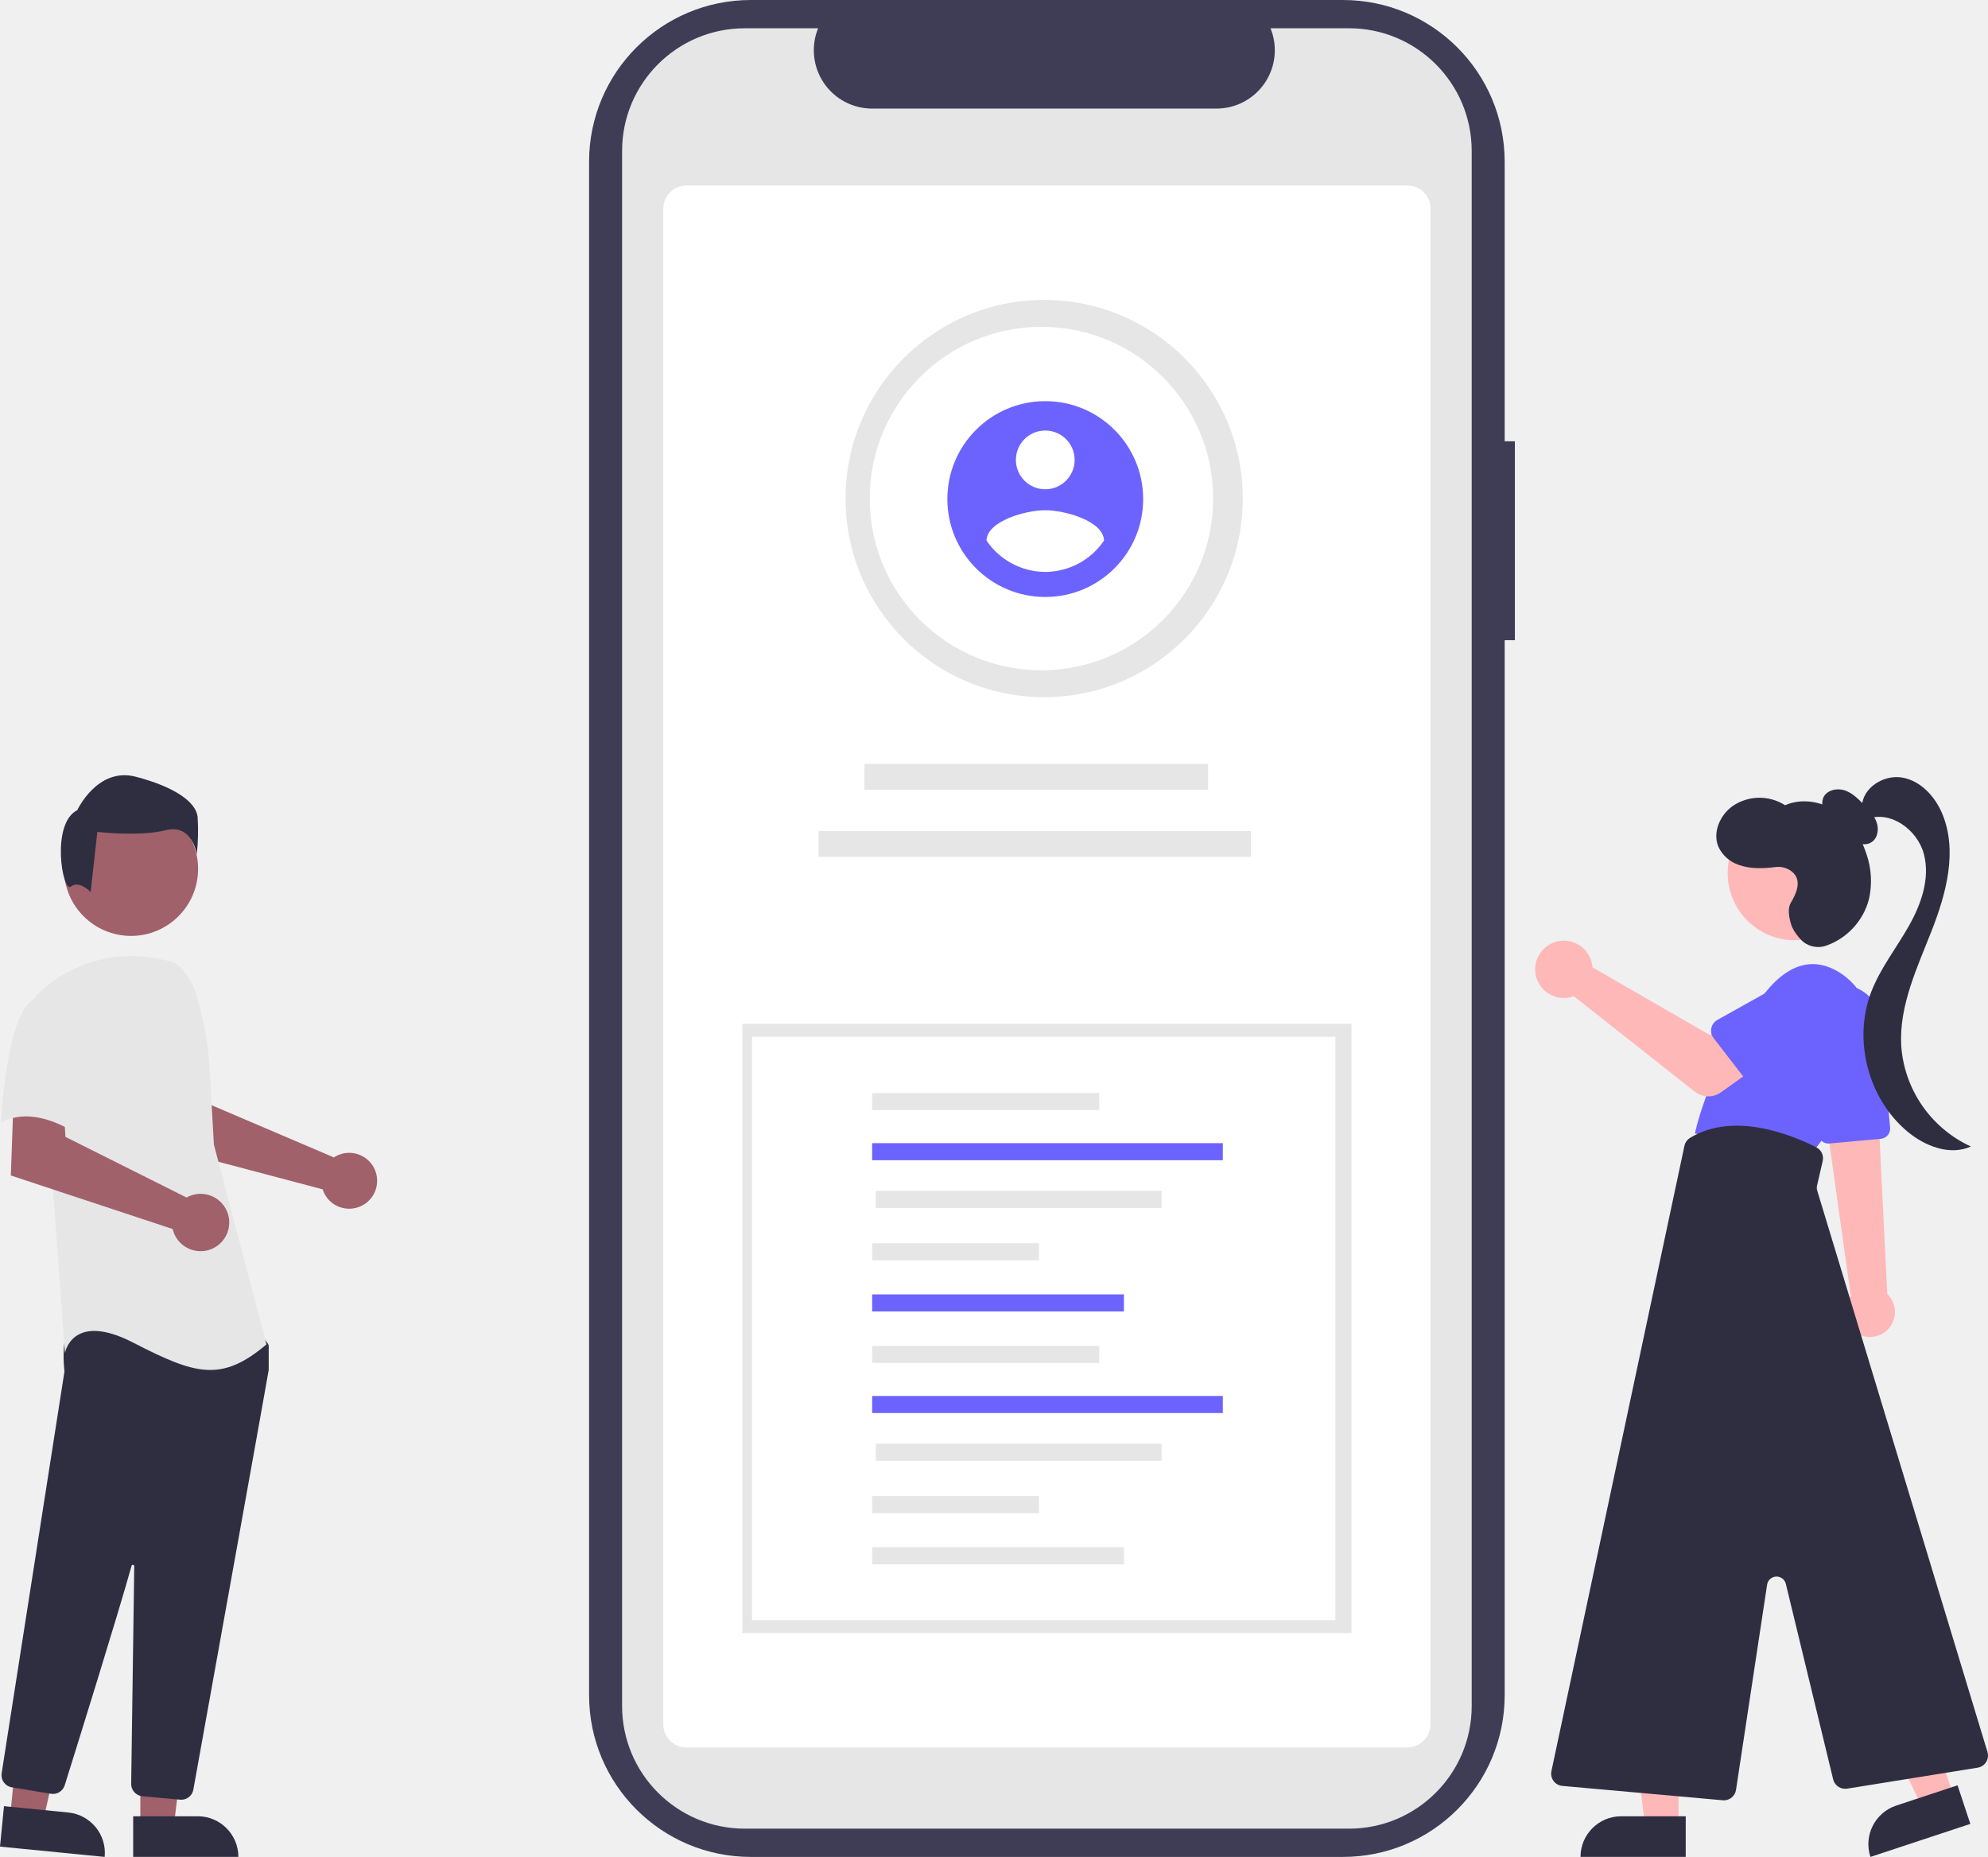
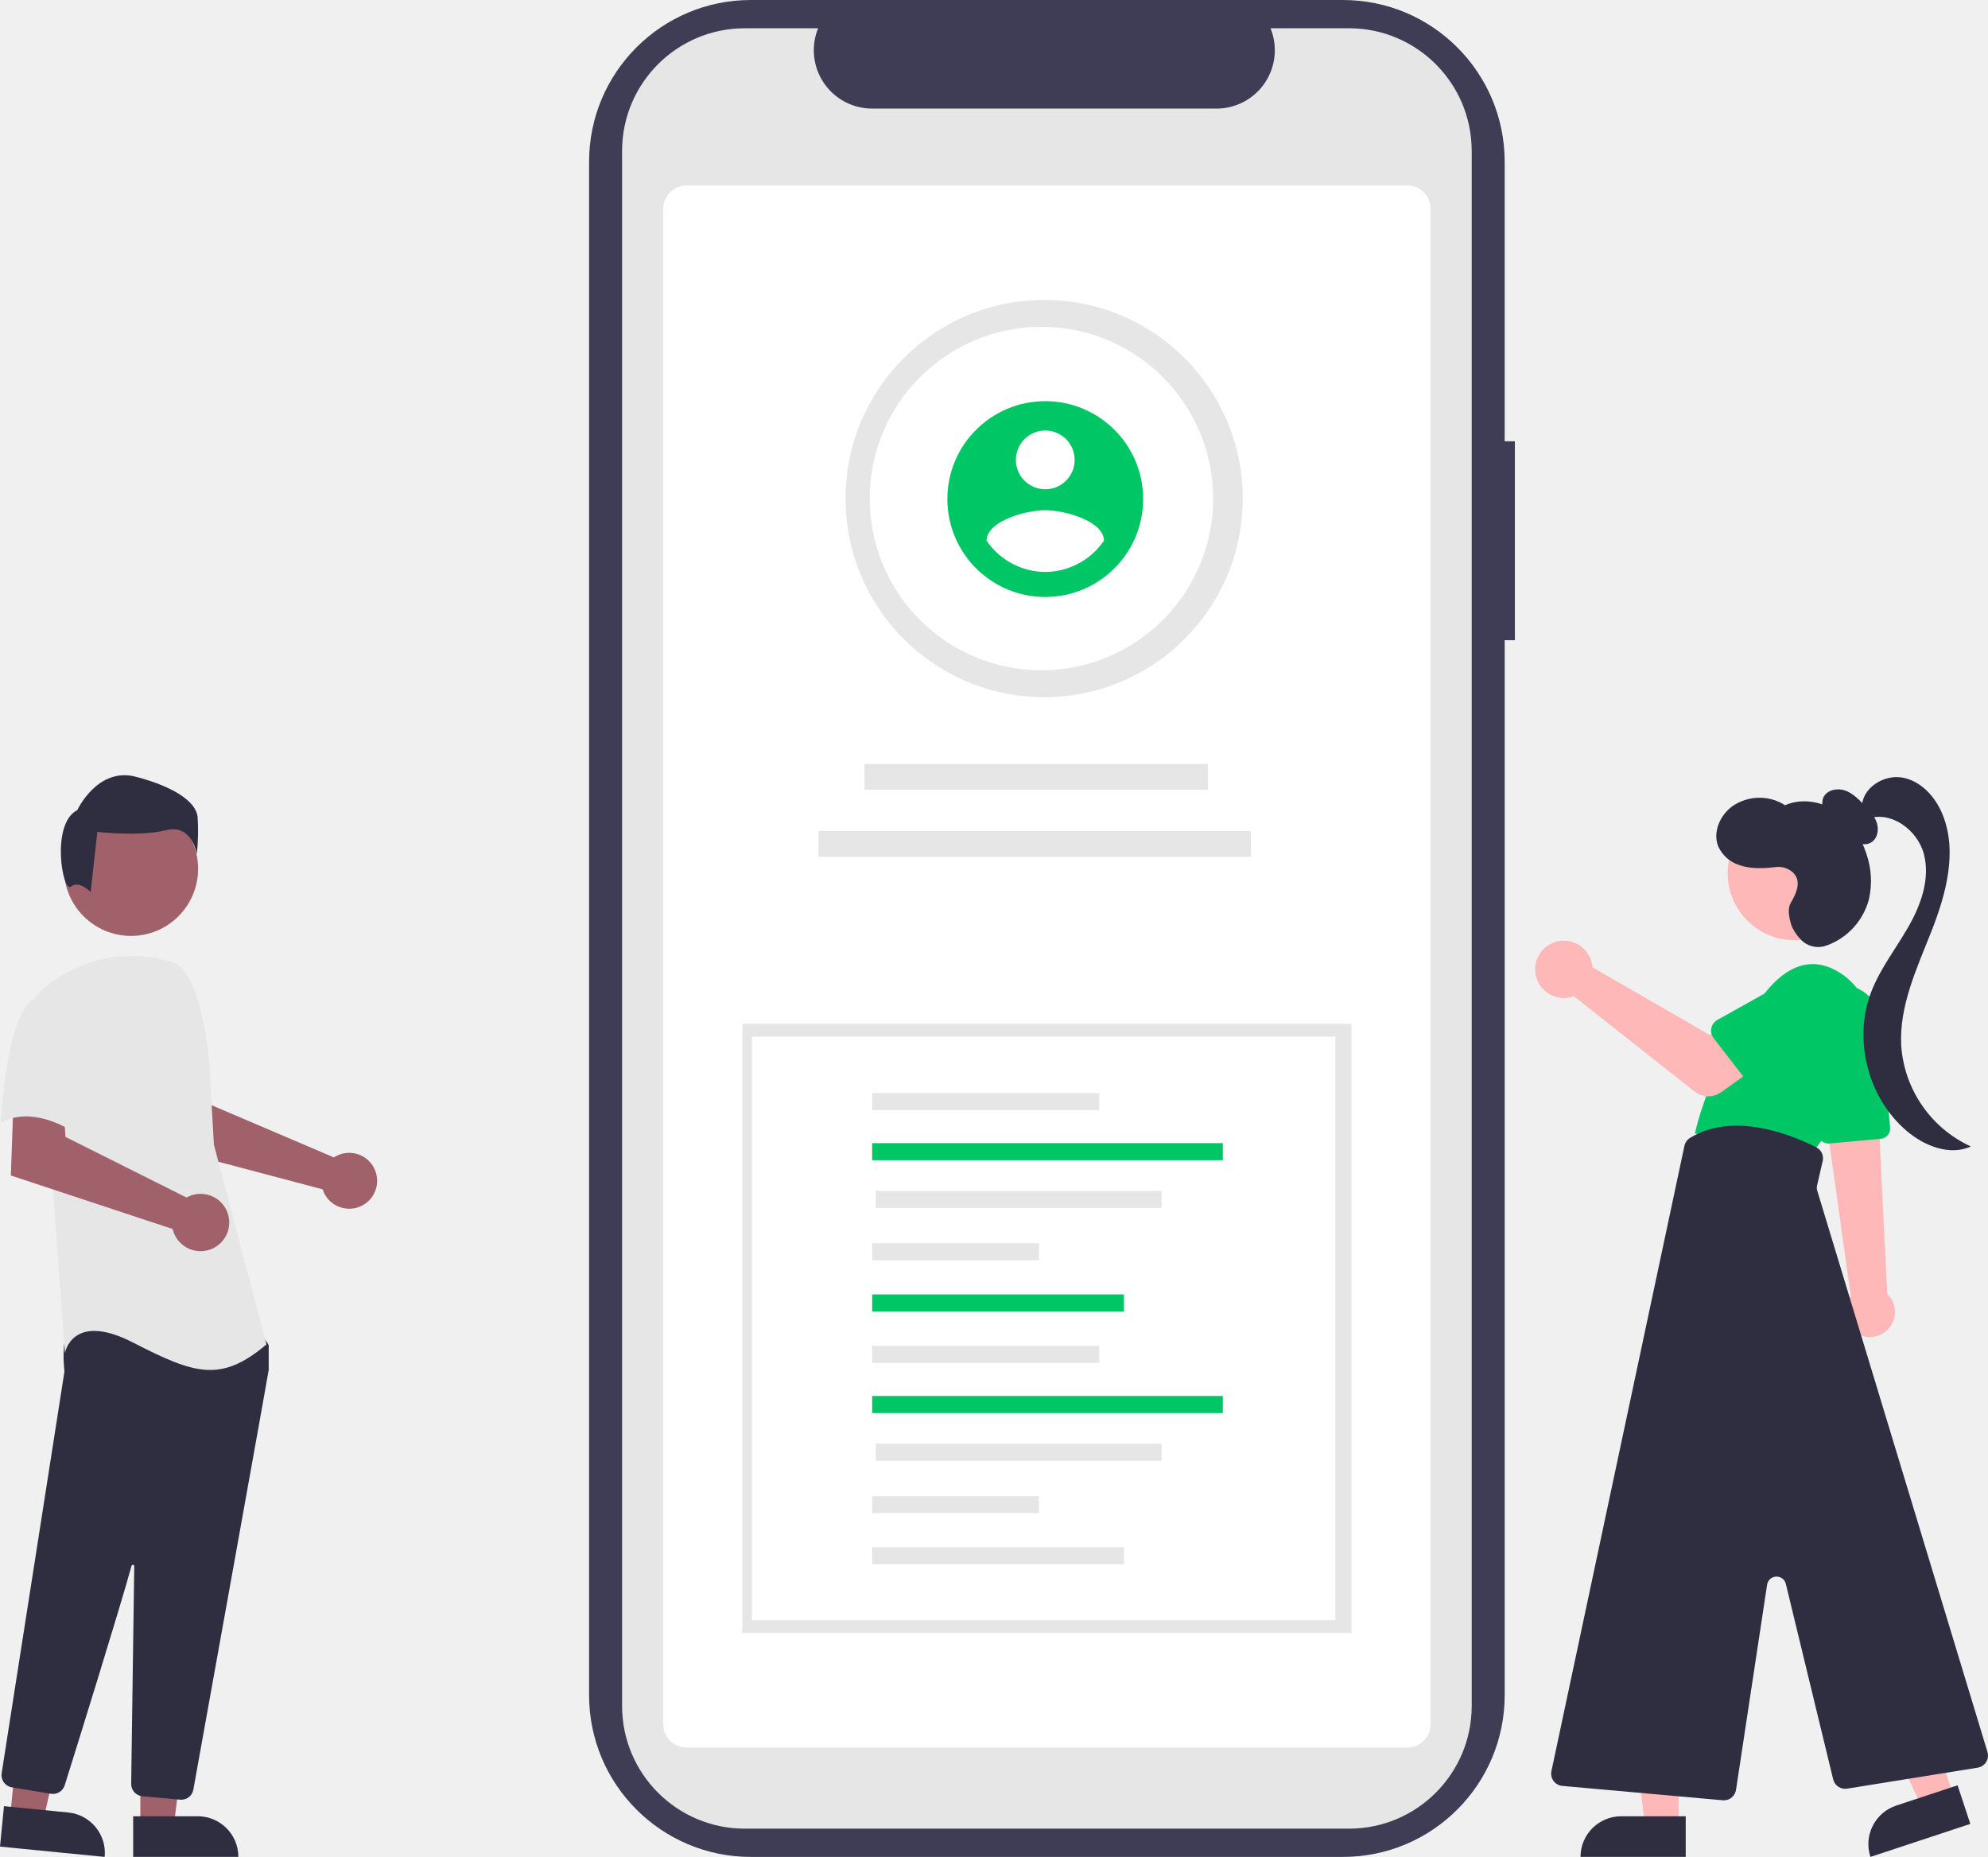
<svg xmlns="http://www.w3.org/2000/svg" id="ace505a7-e733-4353-98c8-975df89a5922" data-name="Layer 1" width="728.082" height="680.001" viewBox="0 0 728.082 680.001">
  <path id="a55003b0-0446-4784-a3ce-c481a9759178" data-name="Path 339" d="M790.764,271.594h-3.736v-102.354a59.24,59.24,0,0,0-59.24-59.24h-216.846a59.24,59.24,0,0,0-59.24,59.24v561.521a59.24,59.24,0,0,0,59.24,59.24h216.85a59.24,59.24,0,0,0,59.24-59.24v-386.31h3.732Z" transform="translate(-235.959 -109.9995)" fill="#3f3d56" />
  <path id="ad332593-d547-4870-8db7-c0503e6eb31e" data-name="Path 340" d="M774.954,165.275v569.452a44.93,44.93,0,0,1-44.913,44.923h-221.306a44.937,44.937,0,0,1-44.941-44.928v-569.447a44.936,44.936,0,0,1,44.941-44.922h26.845a21.364,21.364,0,0,0,19.764,29.411h126.168a21.364,21.364,0,0,0,19.76-29.415h28.756a44.93,44.93,0,0,1,44.922,44.913Z" transform="translate(-235.959 -109.9995)" fill="#e6e6e6" />
  <path d="M751.374,749.925h-264a8.51,8.51,0,0,1-8.5-8.5v-555a8.51,8.51,0,0,1,8.5-8.5h264a8.51,8.51,0,0,1,8.5,8.5v555A8.51,8.51,0,0,1,751.374,749.925Z" transform="translate(-235.959 -109.9995)" fill="#fff" />
  <circle id="edacdc74-dfad-4c1d-939b-d6c7a98a2115" data-name="Ellipse 56" cx="382.415" cy="182.571" r="72.736" fill="#e6e6e6" />
  <circle id="aec4df6d-8b06-4bbe-8d40-2c8bcc37cf40" data-name="Ellipse 60" cx="381.415" cy="182.571" r="62.889" fill="#fff" />
-   <path id="b468b121-27e1-4684-879a-d4a6b6510a38" data-name="Path 341" d="M618.774,256.9a35.856,35.856,0,1,0,35.856,35.856,35.856,35.856,0,0,0-35.856-35.856Zm0,10.757a10.757,10.757,0,1,1-10.757,10.757,10.757,10.757,0,0,1,10.757-10.757Zm0,51.784a26.121,26.121,0,0,1-21.514-11.481c.172-7.171,14.342-11.119,21.514-11.119s21.341,3.948,21.514,11.119a26.164,26.164,0,0,1-21.514,11.484Z" transform="translate(-235.959 -109.9995)" fill="#6c63ff" />
+   <path id="b468b121-27e1-4684-879a-d4a6b6510a38" data-name="Path 341" d="M618.774,256.9a35.856,35.856,0,1,0,35.856,35.856,35.856,35.856,0,0,0-35.856-35.856Zm0,10.757a10.757,10.757,0,1,1-10.757,10.757,10.757,10.757,0,0,1,10.757-10.757Zm0,51.784a26.121,26.121,0,0,1-21.514-11.481c.172-7.171,14.342-11.119,21.514-11.119s21.341,3.948,21.514,11.119a26.164,26.164,0,0,1-21.514,11.484Z" transform="translate(-235.959 -109.9995)" fill="#00c666" />
  <rect id="af237293-25a3-489f-aa06-65014690590a" data-name="Rectangle 26" x="316.605" y="279.75" width="125.838" height="9.458" fill="#e6e6e6" />
  <rect id="aecd757e-3845-4054-8ef4-8f3b3f1464a2" data-name="Rectangle 27" x="299.768" y="304.327" width="158.368" height="9.458" fill="#e6e6e6" />
  <rect id="a528162f-764e-4523-bc44-e6dc5465582a" data-name="Rectangle 25-2" x="271.868" y="374.923" width="223.094" height="223.094" fill="#e6e6e6" />
  <rect id="ac408f88-9589-4a26-924c-e7a781ddb6bc" data-name="Rectangle 25-3" x="275.415" y="379.643" width="213.655" height="213.655" fill="#fff" />
  <g id="be47c712-4ebf-4226-80ad-879612060a69" data-name="Group 22">
    <rect id="fadc6105-0551-448d-b6d9-436c4cc2b7a7" data-name="Rectangle 28" x="319.415" y="400.267" width="83.168" height="6.251" fill="#e6e6e6" />
-     <rect id="a4376b16-bb23-442d-8938-a8bcab4f190c" data-name="Rectangle 29" x="319.415" y="418.619" width="128.429" height="6.251" fill="#6c63ff" />
+     <rect id="a4376b16-bb23-442d-8938-a8bcab4f190c" data-name="Rectangle 29" x="319.415" y="418.619" width="128.429" height="6.251" fill="#00c666" />
    <rect id="ae6c1c25-1aef-4af7-84b7-a99cb79f7c28" data-name="Rectangle 30" x="320.75" y="436.096" width="104.667" height="6.251" fill="#e6e6e6" />
    <rect id="ad31106a-9486-4fc6-9d92-2d07f7dcec19" data-name="Rectangle 31" x="319.415" y="455.272" width="61.103" height="6.251" fill="#e6e6e6" />
-     <rect id="e133e237-d12d-4331-8259-b0f1b7869d24" data-name="Rectangle 32" x="319.415" y="474.003" width="92.22" height="6.251" fill="#6c63ff" />
+     <rect id="e133e237-d12d-4331-8259-b0f1b7869d24" data-name="Rectangle 32" x="319.415" y="474.003" width="92.22" height="6.251" fill="#00c666" />
    <rect id="a9ae706b-b3a6-4b62-8ac7-3a7f4cd0039d" data-name="Rectangle 38" x="319.415" y="492.851" width="83.168" height="6.251" fill="#e6e6e6" />
-     <rect id="bd082349-b2f2-4b60-be0c-57e16efac88b" data-name="Rectangle 39" x="319.415" y="511.202" width="128.429" height="6.251" fill="#6c63ff" />
+     <rect id="bd082349-b2f2-4b60-be0c-57e16efac88b" data-name="Rectangle 39" x="319.415" y="511.202" width="128.429" height="6.251" fill="#00c666" />
    <rect id="ac0416d6-b57f-4bc7-9ff0-bb8dbe215cb0" data-name="Rectangle 40" x="320.75" y="528.679" width="104.667" height="6.251" fill="#e6e6e6" />
    <rect id="b9702d28-4113-492b-a4b0-dbfc92fa702e" data-name="Rectangle 41" x="319.415" y="547.856" width="61.103" height="6.251" fill="#e6e6e6" />
    <rect id="b41357bb-831a-49ca-b340-115c840dd657" data-name="Rectangle 42" x="319.415" y="566.587" width="92.22" height="6.251" fill="#e6e6e6" />
  </g>
  <g id="ac800076-fc8a-4256-a3b5-70e496d28429" data-name="Group 23">
    <path id="b13647df-bb42-4a02-9bba-2700c526619d" data-name="Path 385" d="M928.727,595.025a9.13,9.13,0,1,1-15.852-9.064q.031-.053.062-.106a9.826,9.826,0,0,1,.86-1.22l-7.68-54.74-.23-1.64-1.56-11.17-.23-1.61.85.04,14.88.68,3.99.18.5,10.19,2.83,57.29a9.118,9.118,0,0,1,1.58,11.17Z" transform="translate(-235.959 -109.9995)" fill="#ffb8b8" />
-     <path id="bd34735f-0976-456f-8e45-072b5e73a744" data-name="Path 386" d="M905.931,528.751l18.895-1.733a3.73,3.73,0,0,0,3.364-4.037l-3.5-39.292a14.326,14.326,0,0,0-28.538,2.548q.036.406.096.809l5.666,38.54a3.724,3.724,0,0,0,3.678,3.181A2.639,2.639,0,0,0,905.931,528.751Z" transform="translate(-235.959 -109.9995)" fill="#6c63ff" />
-     <path id="f1e660d0-c56f-45d1-8714-e8a3d2ffeea9" data-name="Path 387" d="M920.253,497.008a26.316,26.316,0,0,0-9.679-30.288c-7.125-4.875-16.875-6.625-27.375,5.875-21,25-26.5,52.5-26.5,52.5l43,7S914.322,514.22,920.253,497.008Z" transform="translate(-235.959 -109.9995)" fill="#6c63ff" />
+     <path id="bd34735f-0976-456f-8e45-072b5e73a744" data-name="Path 386" d="M905.931,528.751l18.895-1.733a3.73,3.73,0,0,0,3.364-4.037l-3.5-39.292a14.326,14.326,0,0,0-28.538,2.548q.036.406.096.809l5.666,38.54a3.724,3.724,0,0,0,3.678,3.181A2.639,2.639,0,0,0,905.931,528.751Z" transform="translate(-235.959 -109.9995)" fill="#00c666" />
+     <path id="f1e660d0-c56f-45d1-8714-e8a3d2ffeea9" data-name="Path 387" d="M920.253,497.008a26.316,26.316,0,0,0-9.679-30.288c-7.125-4.875-16.875-6.625-27.375,5.875-21,25-26.5,52.5-26.5,52.5l43,7S914.322,514.22,920.253,497.008Z" transform="translate(-235.959 -109.9995)" fill="#00c666" />
    <path id="eb60bd0b-2a6b-4db7-a453-977e2259822f" data-name="Path 388" d="M850.706,778.614h-12.26l-5.832-47.288h18.094Z" transform="translate(-235.959 -109.9995)" fill="#ffb8b8" />
    <path id="b4104c20-2c86-47e7-b6b0-d86d656d7ba2" data-name="Path 389" d="M814.805,789.997h38.531v-14.887h-23.644a14.887,14.887,0,0,0-14.887,14.887Z" transform="translate(-235.959 -109.9995)" fill="#2f2e41" />
    <path id="b4e48bf6-fea8-48c3-adaa-b392a855b3f6" data-name="Path 390" d="M951.5,767.921l-11.64,3.848-20.38-43.068,17.18-5.679Z" transform="translate(-235.959 -109.9995)" fill="#ffb8b8" />
    <path id="a6908023-9fbc-48a9-be4c-c86c0c45ebaf" data-name="Path 391" d="M920.983,789.997l36.584-12.092-4.672-14.135-22.45,7.42a14.887,14.887,0,0,0-9.463,18.807Z" transform="translate(-235.959 -109.9995)" fill="#2f2e41" />
    <circle id="a687fec6-02c9-4040-89ed-32d713123e7f" data-name="Ellipse 65" cx="657.301" cy="319.761" r="24.561" fill="#ffb8b8" />
    <path id="badfc474-5669-4d61-bc01-f70cc92406de" data-name="Path 392" d="M871.755,765.451l11.385-75.145a3.5,3.5,0,0,1,6.862-.3l17.338,71.612a4.533,4.533,0,0,0,5.088,3.385l47.825-7.686a4.5,4.5,0,0,0,3.593-5.75l-62.361-205.6a3.5,3.5,0,0,1-.061-1.8l2.076-9a4.484,4.484,0,0,0-2.327-5.014c-8.492-4.333-30-13.341-46.231-3.474a4.551,4.551,0,0,0-2.079,2.927l-48.716,228.97a4.5,4.5,0,0,0,4,5.419l58.757,5.262q.2.018.4.018a4.508,4.508,0,0,0,4.448-3.825Z" transform="translate(-235.959 -109.9995)" fill="#2f2e41" />
    <path id="eb685785-93ca-4296-839e-b201e57ae5bb" data-name="Path 393" d="M909.546,412.407a18.58,18.58,0,0,1-4.855-4.22,6.3,6.3,0,0,1-.97-6.1c1.241-2.738,4.928-3.6,7.786-2.671s5.065,3.172,7.153,5.333c1.839,1.9,3.731,3.892,4.6,6.391s.424,5.668-1.746,7.185c-2.13,1.488-5.192.879-7.24-.719s-3.316-3.97-4.525-6.27Z" transform="translate(-235.959 -109.9995)" fill="#2f2e41" />
    <path id="a7ccb8bb-f2b9-4447-b454-9c546e399f41" data-name="Path 394" d="M917.865,405.409c.136-6.92,8.024-11.883,14.837-10.656s12.049,7.035,14.67,13.441c5.538,13.535,1.381,28.979-3.955,42.6s-11.94,27.439-11.161,42.043a43.925,43.925,0,0,0,25.515,37c-7.688,3.485-16.878-.115-23.339-5.548-14.348-12.065-19.886-33.546-13.161-51.044,3.317-8.631,9.163-16.015,13.727-24.056s7.913-17.518,5.556-26.459-12.385-16.179-20.958-12.72Z" transform="translate(-235.959 -109.9995)" fill="#2f2e41" />
    <path id="bd42e2a1-f38b-413b-b655-cc202f14f4c1" data-name="Path 395" d="M891.787,440.659c2.141-3.618,4.3-8.368.388-11.531a8.064,8.064,0,0,0-6.05-1.6c-4.412.532-9.217.751-13.488-.852a12.644,12.644,0,0,1-7.335-6.591c-2.2-5.224.556-11.572,5.165-14.874a17.4,17.4,0,0,1,19.258-.341c5.97-2.637,13.213-1.464,18.637,2.166s9.135,9.443,11.151,15.65a30.206,30.206,0,0,1,.923,16.615,24.692,24.692,0,0,1-15.316,16.879,8.892,8.892,0,0,1-8.782-1.3s-3.385-2.955-4.444-6.514C891.079,445.629,890.644,442.592,891.787,440.659Z" transform="translate(-235.959 -109.9995)" fill="#2f2e41" />
    <path id="a0cecca8-8fe0-4420-9365-651f9eef8dd5" data-name="Path 397" d="M818.925,462.575a10.524,10.524,0,0,1,.239,1.64l42.957,24.782,10.441-6.011,11.131,14.572-17.45,12.438a8,8,0,0,1-9.6-.234l-44.3-34.946a10.5,10.5,0,1,1,6.576-12.241Z" transform="translate(-235.959 -109.9995)" fill="#ffb8b8" />
-     <path id="b21f2b01-13d8-4bae-8637-c810de2f9faf" data-name="Path 398" d="M863.558,490.171l13.884,17.994a4.5,4.5,0,0,0,6.8.373l15.717-16.321a12.5,12.5,0,0,0-14.926-20.056q-.204.152-.401.312l-19.712,11.022a4.5,4.5,0,0,0-1.365,6.676Z" transform="translate(-235.959 -109.9995)" fill="#6c63ff" />
+     <path id="b21f2b01-13d8-4bae-8637-c810de2f9faf" data-name="Path 398" d="M863.558,490.171l13.884,17.994a4.5,4.5,0,0,0,6.8.373l15.717-16.321a12.5,12.5,0,0,0-14.926-20.056q-.204.152-.401.312l-19.712,11.022a4.5,4.5,0,0,0-1.365,6.676Z" transform="translate(-235.959 -109.9995)" fill="#00c666" />
  </g>
  <g id="b22d1c68-5a77-444f-a5cc-3f82f20a89dd" data-name="Group 24">
    <path id="e5b1612b-0075-49ae-a43a-e875f9772667" data-name="Path 552" d="M359.66,533.056a10.091,10.091,0,0,0-1.411.787l-44.852-19.143-1.6-11.815-17.922-.11,1.059,27.1,59.2,15.658a10.606,10.606,0,0,0,.448,1.208,10.235,10.235,0,1,0,5.079-13.682Z" transform="translate(-235.959 -109.9995)" fill="#a0616a" />
    <path id="aa9c986c-d78a-4457-b2bb-b0791fabccea" data-name="Path 553" d="M287.357,778.615h12.26l5.832-47.288h-18.094Z" transform="translate(-235.959 -109.9995)" fill="#a0616a" />
    <path id="b210f84f-9c85-4cf8-a59b-65b7d4fb35d0" data-name="Path 554" d="M308.374,775.112h-23.644v14.882h38.531a14.887,14.887,0,0,0-14.887-14.887h-0Z" transform="translate(-235.959 -109.9995)" fill="#2f2e41" />
    <path id="f66096e0-a946-448d-a2e8-3cde5fe284ed" data-name="Path 555" d="M239.677,775.152l12.2,1.2,10.441-46.488-18.007-1.769Z" transform="translate(-235.959 -109.9995)" fill="#a0616a" />
    <path id="fcefb2c9-d6d5-4bec-a5f5-cc8066a5bb74" data-name="Path 556" d="M260.944,773.728,237.418,771.411,235.959,786.224l38.337,3.776A14.884,14.884,0,0,0,260.943,773.728Z" transform="translate(-235.959 -109.9995)" fill="#2f2e41" />
    <circle id="b1d8892c-f39d-4126-8224-86b256c1ff9d" data-name="Ellipse 84" cx="47.985" cy="318.169" r="24.561" fill="#a0616a" />
    <path id="ac2d3eab-b9a5-4eb5-9d63-fe405943fbfc" data-name="Path 557" d="M302.357,769.053a4.471,4.471,0,0,0,4.415-3.7c6.341-35.219,27.088-150.4,27.584-153.593a1.416,1.416,0,0,0,.016-.222v-8.588a1.489,1.489,0,0,0-.279-.872l-2.74-3.838a1.479,1.479,0,0,0-1.144-.625c-15.622-.732-66.784-2.879-69.256.209h0c-2.482,3.1-1.6,12.507-1.4,14.36l-.01.193-22.985,147a4.512,4.512,0,0,0,3.715,5.135l14.356,2.365a4.521,4.521,0,0,0,5.025-3.093c4.44-14.188,19.329-61.918,24.489-80.387a.5.5,0,0,1,.981.139c-.258,17.606-.881,62.523-1.1,78.037l-.023,1.671a4.518,4.518,0,0,0,4.093,4.536l13.843,1.254A4.174,4.174,0,0,0,302.357,769.053Z" transform="translate(-235.959 -109.9995)" fill="#2f2e41" />
    <path id="bbed60f3-1a89-4078-91d7-bc96163e326a" data-name="Path 99" d="M299.532,462.387c4.286,2.548,6.851,7.23,8.323,12a113.686,113.686,0,0,1,4.884,27.159l1.556,27.6,19.255,73.17c-16.689,14.121-26.315,10.911-48.781-.639s-25.032,3.851-25.032,3.851l-4.492-62.258-6.418-68.032a30.172,30.172,0,0,1,4.862-4.674,49.659,49.659,0,0,1,42.442-9Z" transform="translate(-235.959 -109.9995)" fill="#e6e6e6" />
    <path id="ff536e95-7831-431c-8ca8-0e166a93b4bb" data-name="Path 558" d="M305.786,547.833a10.528,10.528,0,0,0-1.5.7l-44.35-22.2-.736-12.026-18.294-1.261-.98,27.413,59.266,19.6a10.5,10.5,0,1,0,6.593-12.232Z" transform="translate(-235.959 -109.9995)" fill="#a0616a" />
    <path id="ed99b844-bab2-4090-afff-3e8d6994d5eb" data-name="Path 101" d="M249.147,475.545c-10.911,3.851-12.834,45.574-12.834,45.574,12.837-7.06,28.241,4.493,28.241,4.493s3.209-10.912,7.06-25.032a24.53,24.53,0,0,0-5.134-23.106S260.059,471.692,249.147,475.545Z" transform="translate(-235.959 -109.9995)" fill="#e6e6e6" />
    <path id="a410275c-d14b-4b59-9c0e-be849f4d4fe2" data-name="Path 102" d="M261.926,434.664c3.06-2.448,7.235,2,7.235,2l2.448-22.031s15.3,1.833,25.094-.612,11.323,8.875,11.323,8.875a78.584,78.584,0,0,0,.306-13.771c-.612-5.508-8.568-11.017-22.645-14.689s-21.421,12.241-21.421,12.241C254.468,411.572,258.862,437.113,261.926,434.664Z" transform="translate(-235.959 -109.9995)" fill="#2f2e41" />
  </g>
</svg>
